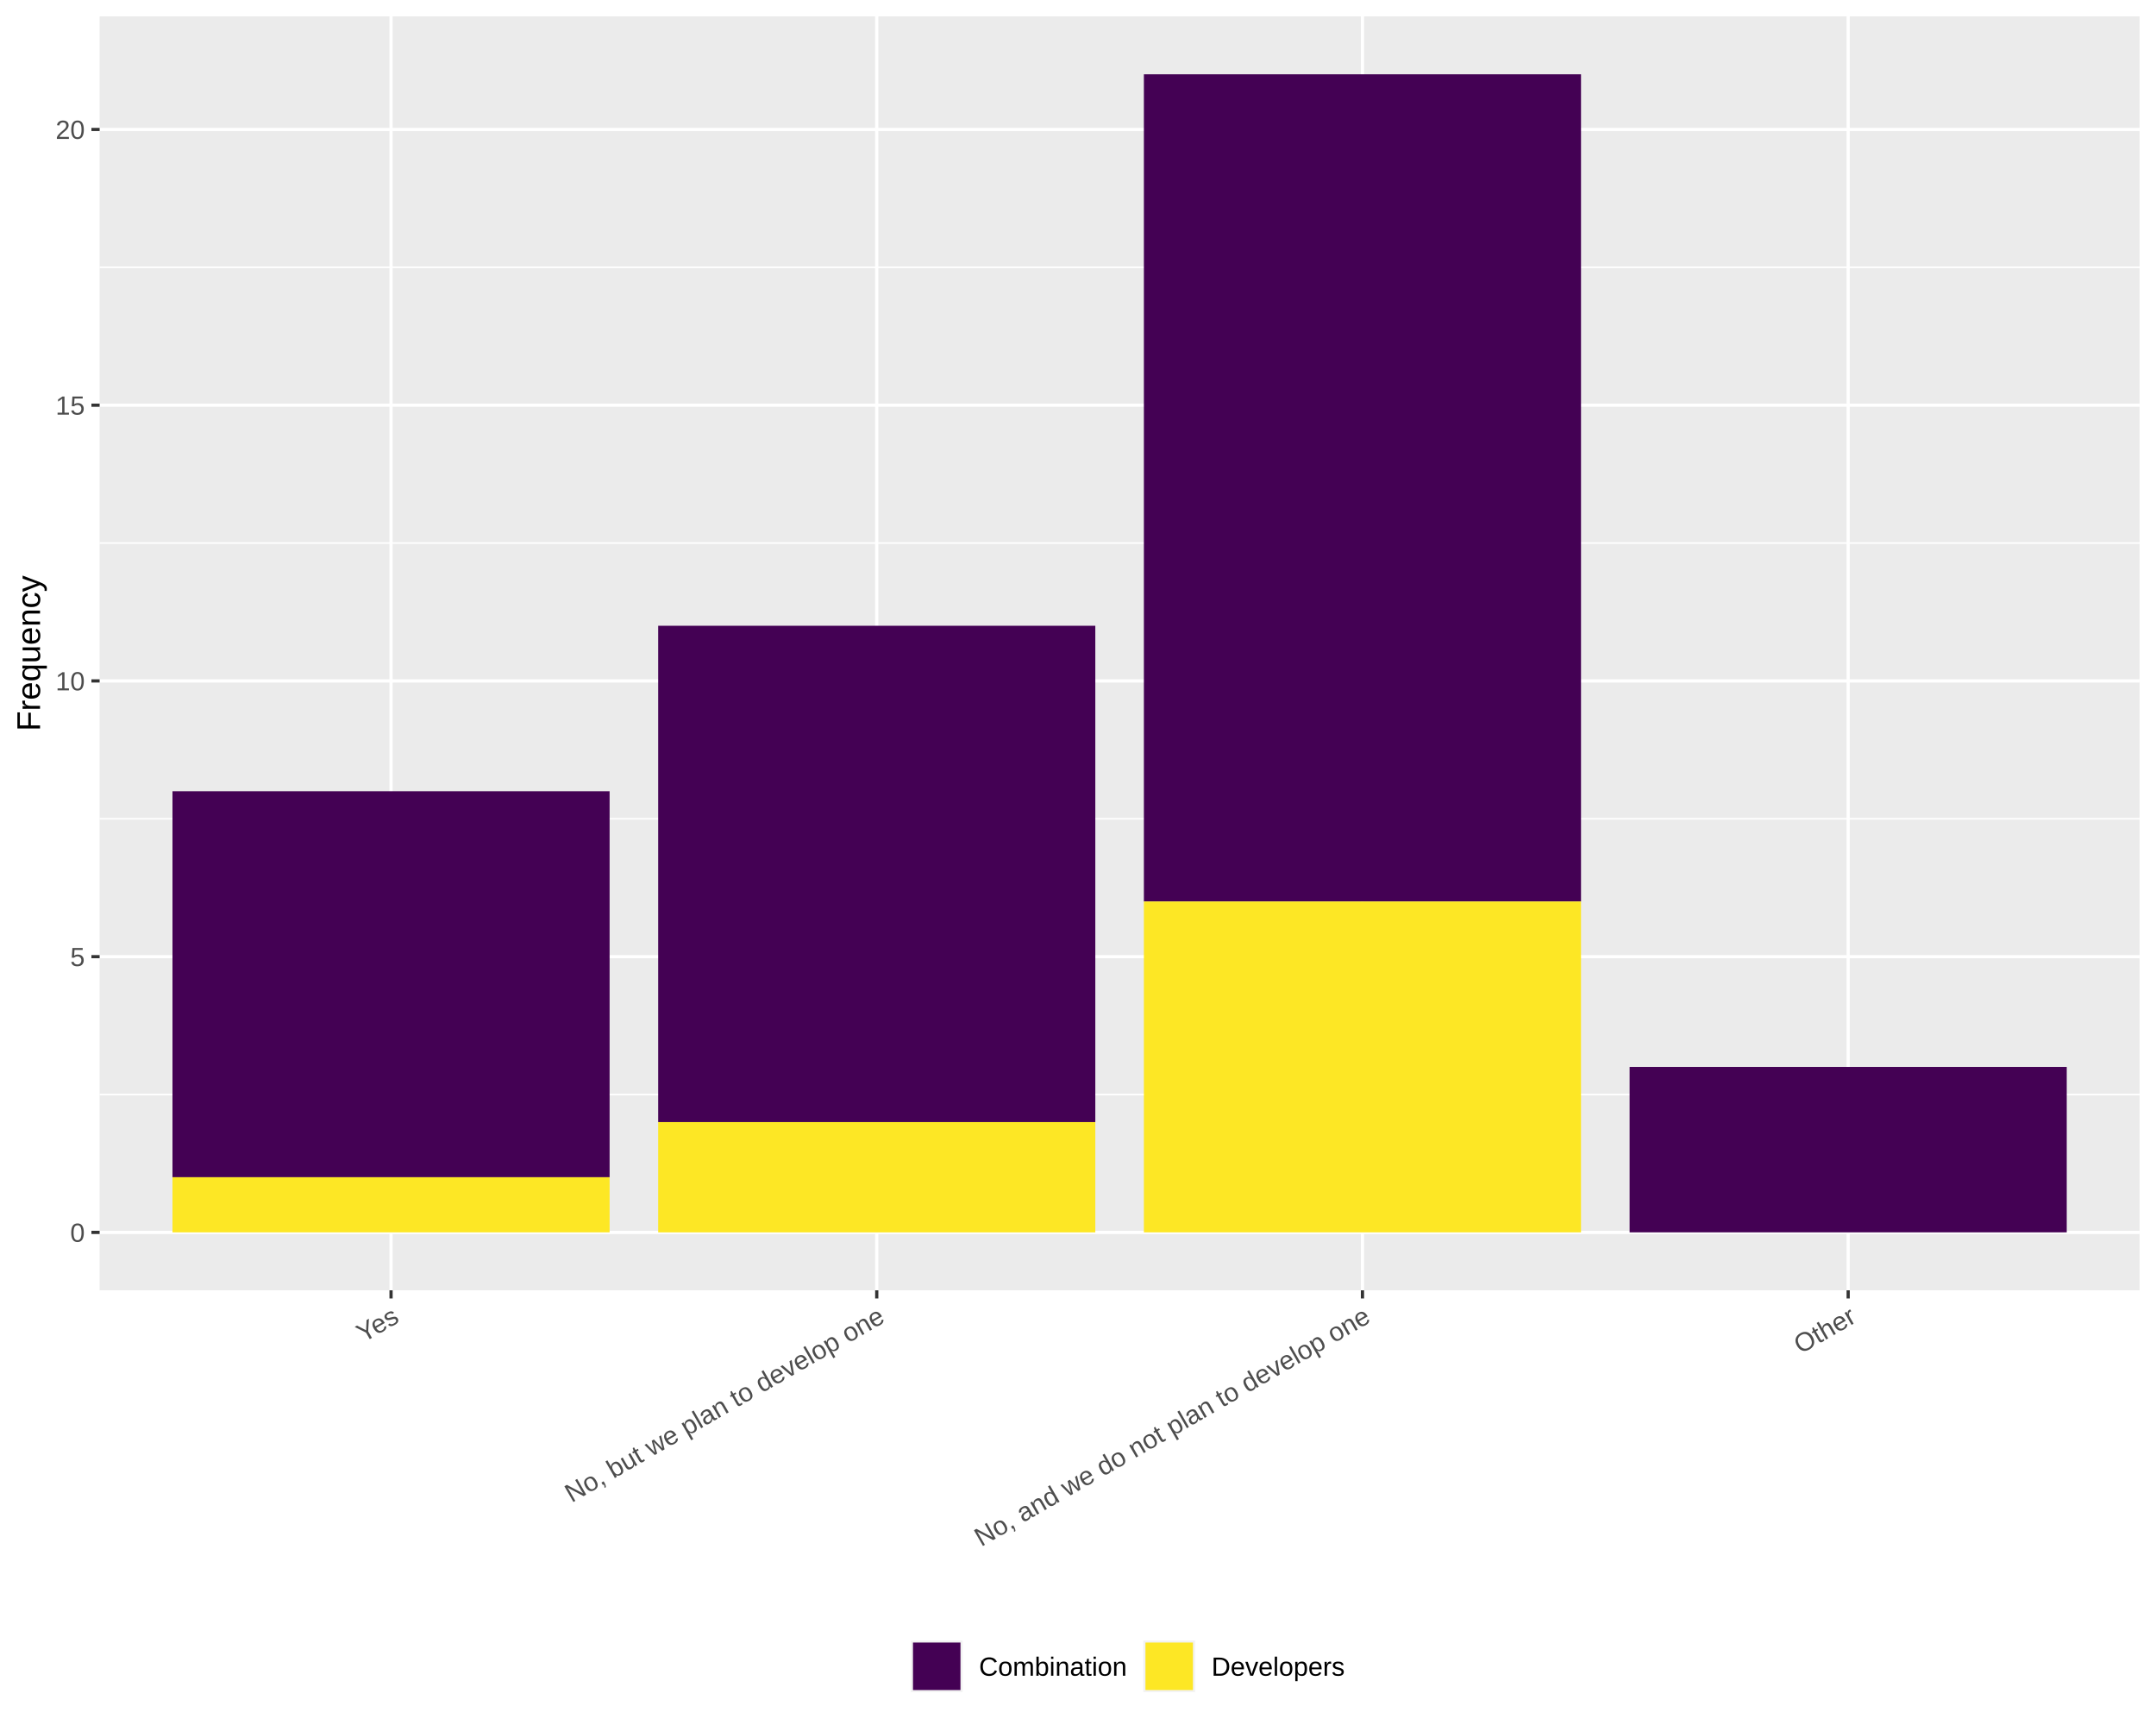
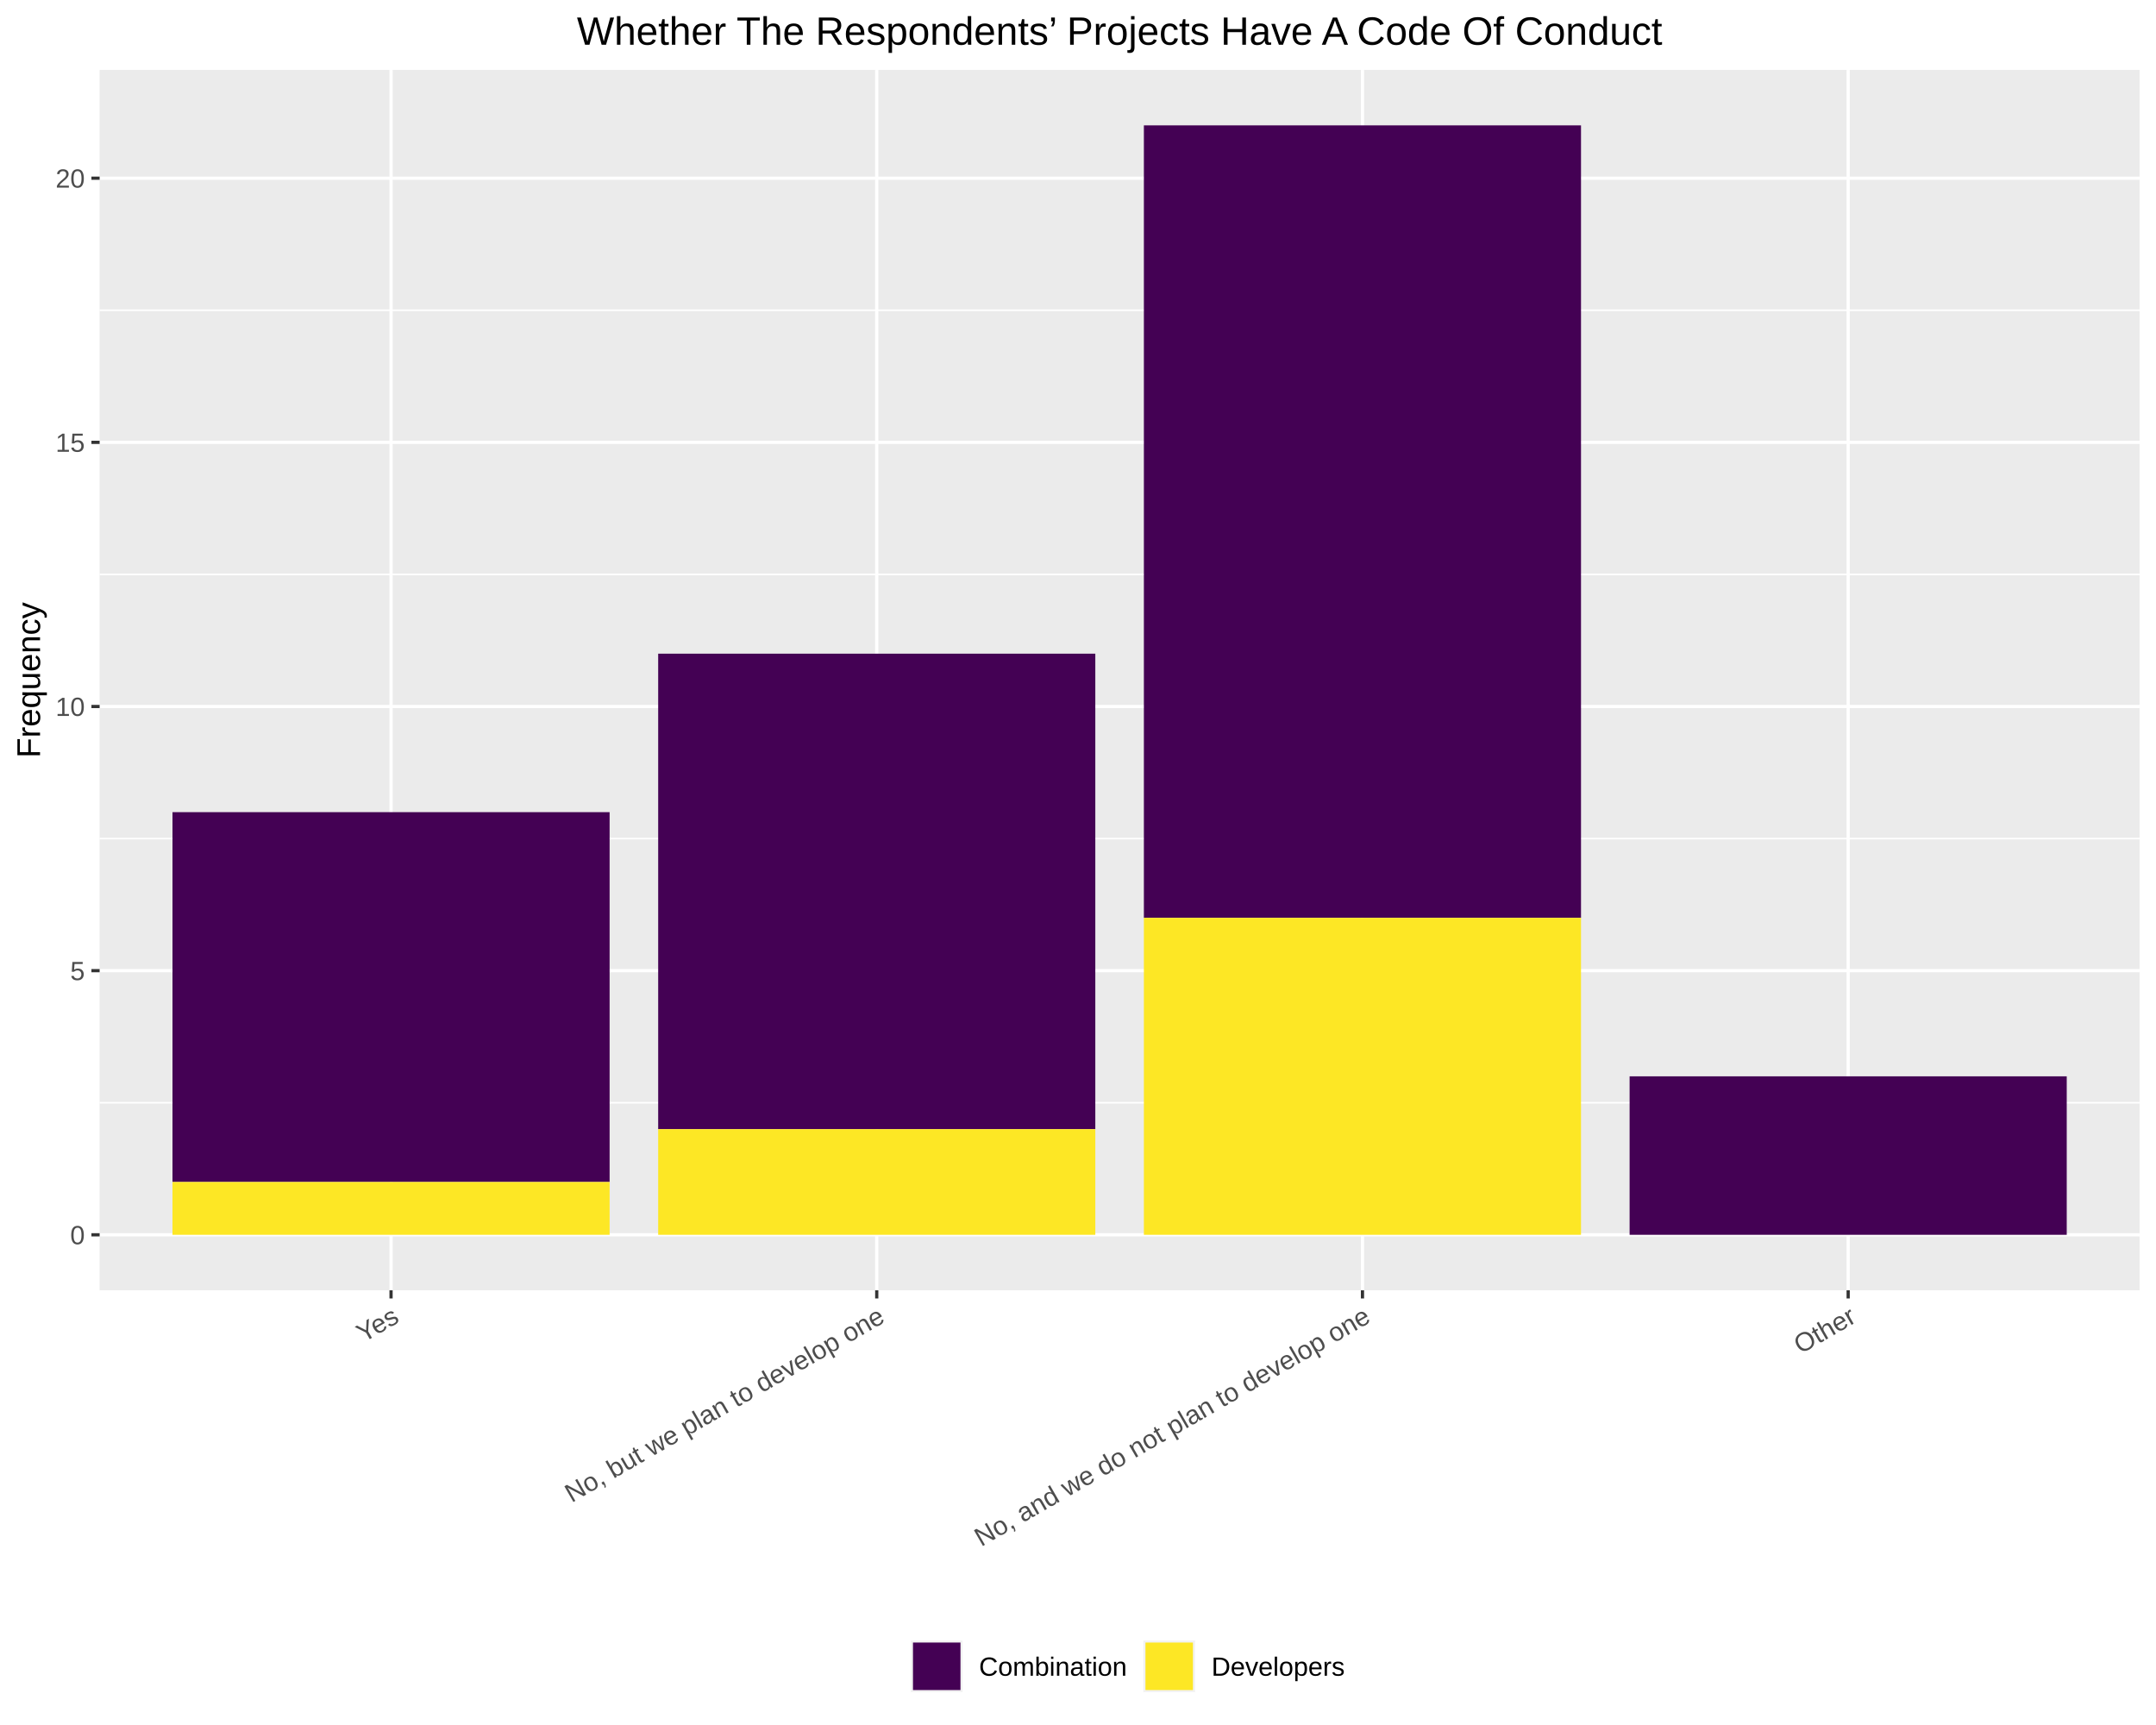
<svg xmlns="http://www.w3.org/2000/svg" class="svglite" width="720.00pt" height="576.00pt" viewBox="0 0 720.00 576.00">
  <defs>
    <style type="text/css">
    .svglite line, .svglite polyline, .svglite polygon, .svglite path, .svglite rect, .svglite circle {
      fill: none;
      stroke: #000000;
      stroke-linecap: round;
      stroke-linejoin: round;
      stroke-miterlimit: 10.00;
    }
    .svglite text {
      white-space: pre;
    }
  </style>
  </defs>
  <rect width="100%" height="100%" style="stroke: none; fill: #FFFFFF;" />
  <defs>
    <clipPath id="cpMC4wMHw3MjAuMDB8MC4wMHw1NzYuMDA=">
      <rect x="0.00" y="0.00" width="720.00" height="576.00" />
    </clipPath>
  </defs>
  <g clip-path="url(#cpMC4wMHw3MjAuMDB8MC4wMHw1NzYuMDA=)">
    <rect x="0.00" y="0.00" width="720.00" height="576.00" style="stroke-width: 1.07; stroke: #FFFFFF; fill: #FFFFFF;" />
  </g>
  <defs>
-     <clipPath id="cpMzMuMjd8NzE0LjUyfDUuNDh8NDMwLjg0">
-       <rect x="33.27" y="5.48" width="681.25" height="425.36" />
+     <clipPath id="cpMzMuMjd8NzE0LjUyfDIzLjM0fDQzMC44NA==">
+       <rect x="33.27" y="23.34" width="681.25" height="407.51" />
    </clipPath>
  </defs>
-   <g clip-path="url(#cpMzMuMjd8NzE0LjUyfDUuNDh8NDMwLjg0)">
-     <rect x="33.27" y="5.48" width="681.25" height="425.36" style="stroke-width: 1.07; stroke: none; fill: #EBEBEB;" />
-     <polyline points="33.27,365.47 714.52,365.47 " style="stroke-width: 0.53; stroke: #FFFFFF; stroke-linecap: butt;" />
-     <polyline points="33.27,273.40 714.52,273.40 " style="stroke-width: 0.53; stroke: #FFFFFF; stroke-linecap: butt;" />
-     <polyline points="33.27,181.33 714.52,181.33 " style="stroke-width: 0.53; stroke: #FFFFFF; stroke-linecap: butt;" />
-     <polyline points="33.27,89.26 714.52,89.26 " style="stroke-width: 0.53; stroke: #FFFFFF; stroke-linecap: butt;" />
-     <polyline points="33.27,411.51 714.52,411.51 " style="stroke-width: 1.07; stroke: #FFFFFF; stroke-linecap: butt;" />
-     <polyline points="33.27,319.44 714.52,319.44 " style="stroke-width: 1.07; stroke: #FFFFFF; stroke-linecap: butt;" />
-     <polyline points="33.27,227.37 714.52,227.37 " style="stroke-width: 1.07; stroke: #FFFFFF; stroke-linecap: butt;" />
-     <polyline points="33.27,135.30 714.52,135.30 " style="stroke-width: 1.07; stroke: #FFFFFF; stroke-linecap: butt;" />
-     <polyline points="33.27,43.23 714.52,43.23 " style="stroke-width: 1.07; stroke: #FFFFFF; stroke-linecap: butt;" />
-     <polyline points="130.59,430.84 130.59,5.48 " style="stroke-width: 1.07; stroke: #FFFFFF; stroke-linecap: butt;" />
-     <polyline points="292.79,430.84 292.79,5.48 " style="stroke-width: 1.07; stroke: #FFFFFF; stroke-linecap: butt;" />
-     <polyline points="455.00,430.84 455.00,5.48 " style="stroke-width: 1.07; stroke: #FFFFFF; stroke-linecap: butt;" />
-     <polyline points="617.20,430.84 617.20,5.48 " style="stroke-width: 1.07; stroke: #FFFFFF; stroke-linecap: butt;" />
-     <rect x="57.60" y="264.20" width="145.98" height="128.90" style="stroke-width: 1.07; stroke: none; stroke-linecap: square; stroke-linejoin: miter; fill: #440154;" />
-     <rect x="57.60" y="393.09" width="145.98" height="18.41" style="stroke-width: 1.07; stroke: none; stroke-linecap: square; stroke-linejoin: miter; fill: #FDE725;" />
-     <rect x="219.80" y="208.95" width="145.98" height="165.73" style="stroke-width: 1.07; stroke: none; stroke-linecap: square; stroke-linejoin: miter; fill: #440154;" />
-     <rect x="219.80" y="374.68" width="145.98" height="36.83" style="stroke-width: 1.07; stroke: none; stroke-linecap: square; stroke-linejoin: miter; fill: #FDE725;" />
-     <rect x="382.00" y="24.81" width="145.98" height="276.21" style="stroke-width: 1.07; stroke: none; stroke-linecap: square; stroke-linejoin: miter; fill: #440154;" />
-     <rect x="382.00" y="301.02" width="145.98" height="110.48" style="stroke-width: 1.07; stroke: none; stroke-linecap: square; stroke-linejoin: miter; fill: #FDE725;" />
-     <rect x="544.21" y="356.26" width="145.98" height="55.24" style="stroke-width: 1.07; stroke: none; stroke-linecap: square; stroke-linejoin: miter; fill: #440154;" />
+   <g clip-path="url(#cpMzMuMjd8NzE0LjUyfDIzLjM0fDQzMC44NA==)">
+     <rect x="33.27" y="23.34" width="681.25" height="407.51" style="stroke-width: 1.07; stroke: none; fill: #EBEBEB;" />
+     <polyline points="33.27,368.22 714.52,368.22 " style="stroke-width: 0.53; stroke: #FFFFFF; stroke-linecap: butt;" />
+     <polyline points="33.27,280.01 714.52,280.01 " style="stroke-width: 0.53; stroke: #FFFFFF; stroke-linecap: butt;" />
+     <polyline points="33.27,191.81 714.52,191.81 " style="stroke-width: 0.53; stroke: #FFFFFF; stroke-linecap: butt;" />
+     <polyline points="33.27,103.60 714.52,103.60 " style="stroke-width: 0.53; stroke: #FFFFFF; stroke-linecap: butt;" />
+     <polyline points="33.27,412.32 714.52,412.32 " style="stroke-width: 1.07; stroke: #FFFFFF; stroke-linecap: butt;" />
+     <polyline points="33.27,324.11 714.52,324.11 " style="stroke-width: 1.07; stroke: #FFFFFF; stroke-linecap: butt;" />
+     <polyline points="33.27,235.91 714.52,235.91 " style="stroke-width: 1.07; stroke: #FFFFFF; stroke-linecap: butt;" />
+     <polyline points="33.27,147.70 714.52,147.70 " style="stroke-width: 1.07; stroke: #FFFFFF; stroke-linecap: butt;" />
+     <polyline points="33.27,59.50 714.52,59.50 " style="stroke-width: 1.07; stroke: #FFFFFF; stroke-linecap: butt;" />
+     <polyline points="130.59,430.84 130.59,23.34 " style="stroke-width: 1.07; stroke: #FFFFFF; stroke-linecap: butt;" />
+     <polyline points="292.79,430.84 292.79,23.34 " style="stroke-width: 1.07; stroke: #FFFFFF; stroke-linecap: butt;" />
+     <polyline points="455.00,430.84 455.00,23.34 " style="stroke-width: 1.07; stroke: #FFFFFF; stroke-linecap: butt;" />
+     <polyline points="617.20,430.84 617.20,23.34 " style="stroke-width: 1.07; stroke: #FFFFFF; stroke-linecap: butt;" />
+     <rect x="57.60" y="271.19" width="145.98" height="123.49" style="stroke-width: 1.07; stroke: none; stroke-linecap: square; stroke-linejoin: miter; fill: #440154;" />
+     <rect x="57.60" y="394.68" width="145.98" height="17.64" style="stroke-width: 1.07; stroke: none; stroke-linecap: square; stroke-linejoin: miter; fill: #FDE725;" />
+     <rect x="219.80" y="218.27" width="145.98" height="158.77" style="stroke-width: 1.07; stroke: none; stroke-linecap: square; stroke-linejoin: miter; fill: #440154;" />
+     <rect x="219.80" y="377.04" width="145.98" height="35.28" style="stroke-width: 1.07; stroke: none; stroke-linecap: square; stroke-linejoin: miter; fill: #FDE725;" />
+     <rect x="382.00" y="41.86" width="145.98" height="264.61" style="stroke-width: 1.07; stroke: none; stroke-linecap: square; stroke-linejoin: miter; fill: #440154;" />
+     <rect x="382.00" y="306.47" width="145.98" height="105.85" style="stroke-width: 1.07; stroke: none; stroke-linecap: square; stroke-linejoin: miter; fill: #FDE725;" />
+     <rect x="544.21" y="359.40" width="145.98" height="52.92" style="stroke-width: 1.07; stroke: none; stroke-linecap: square; stroke-linejoin: miter; fill: #440154;" />
  </g>
  <g clip-path="url(#cpMC4wMHw3MjAuMDB8MC4wMHw1NzYuMDA=)">
-     <text x="28.34" y="414.66" text-anchor="end" style="font-size: 8.80px;fill: #4D4D4D; font-family: &quot;Arial&quot;;" textLength="4.90px" lengthAdjust="spacingAndGlyphs">0</text>
-     <text x="28.34" y="322.59" text-anchor="end" style="font-size: 8.80px;fill: #4D4D4D; font-family: &quot;Arial&quot;;" textLength="4.90px" lengthAdjust="spacingAndGlyphs">5</text>
-     <text x="28.34" y="230.52" text-anchor="end" style="font-size: 8.80px;fill: #4D4D4D; font-family: &quot;Arial&quot;;" textLength="9.79px" lengthAdjust="spacingAndGlyphs">10</text>
-     <text x="28.34" y="138.45" text-anchor="end" style="font-size: 8.80px;fill: #4D4D4D; font-family: &quot;Arial&quot;;" textLength="9.79px" lengthAdjust="spacingAndGlyphs">15</text>
-     <text x="28.34" y="46.38" text-anchor="end" style="font-size: 8.80px;fill: #4D4D4D; font-family: &quot;Arial&quot;;" textLength="9.79px" lengthAdjust="spacingAndGlyphs">20</text>
-     <polyline points="30.53,411.51 33.27,411.51 " style="stroke-width: 1.07; stroke: #333333; stroke-linecap: butt;" />
-     <polyline points="30.53,319.44 33.27,319.44 " style="stroke-width: 1.07; stroke: #333333; stroke-linecap: butt;" />
-     <polyline points="30.53,227.37 33.27,227.37 " style="stroke-width: 1.07; stroke: #333333; stroke-linecap: butt;" />
-     <polyline points="30.53,135.30 33.27,135.30 " style="stroke-width: 1.07; stroke: #333333; stroke-linecap: butt;" />
-     <polyline points="30.53,43.23 33.27,43.23 " style="stroke-width: 1.07; stroke: #333333; stroke-linecap: butt;" />
+     <text x="28.34" y="415.47" text-anchor="end" style="font-size: 8.80px;fill: #4D4D4D; font-family: &quot;Arial&quot;;" textLength="4.90px" lengthAdjust="spacingAndGlyphs">0</text>
+     <text x="28.34" y="327.27" text-anchor="end" style="font-size: 8.80px;fill: #4D4D4D; font-family: &quot;Arial&quot;;" textLength="4.90px" lengthAdjust="spacingAndGlyphs">5</text>
+     <text x="28.34" y="239.06" text-anchor="end" style="font-size: 8.80px;fill: #4D4D4D; font-family: &quot;Arial&quot;;" textLength="9.79px" lengthAdjust="spacingAndGlyphs">10</text>
+     <text x="28.34" y="150.86" text-anchor="end" style="font-size: 8.80px;fill: #4D4D4D; font-family: &quot;Arial&quot;;" textLength="9.79px" lengthAdjust="spacingAndGlyphs">15</text>
+     <text x="28.34" y="62.65" text-anchor="end" style="font-size: 8.80px;fill: #4D4D4D; font-family: &quot;Arial&quot;;" textLength="9.79px" lengthAdjust="spacingAndGlyphs">20</text>
+     <polyline points="30.53,412.32 33.27,412.32 " style="stroke-width: 1.07; stroke: #333333; stroke-linecap: butt;" />
+     <polyline points="30.53,324.11 33.27,324.11 " style="stroke-width: 1.07; stroke: #333333; stroke-linecap: butt;" />
+     <polyline points="30.53,235.91 33.27,235.91 " style="stroke-width: 1.07; stroke: #333333; stroke-linecap: butt;" />
+     <polyline points="30.53,147.70 33.27,147.70 " style="stroke-width: 1.07; stroke: #333333; stroke-linecap: butt;" />
+     <polyline points="30.53,59.50 33.27,59.50 " style="stroke-width: 1.07; stroke: #333333; stroke-linecap: butt;" />
    <polyline points="130.59,433.58 130.59,430.84 " style="stroke-width: 1.07; stroke: #333333; stroke-linecap: butt;" />
    <polyline points="292.79,433.58 292.79,430.84 " style="stroke-width: 1.07; stroke: #333333; stroke-linecap: butt;" />
    <polyline points="455.00,433.58 455.00,430.84 " style="stroke-width: 1.07; stroke: #333333; stroke-linecap: butt;" />
    <polyline points="617.20,433.58 617.20,430.84 " style="stroke-width: 1.07; stroke: #333333; stroke-linecap: butt;" />
    <text transform="translate(133.74,441.23) rotate(-30)" text-anchor="end" style="font-size: 8.80px;fill: #4D4D4D; font-family: &quot;Arial&quot;;" textLength="15.16px" lengthAdjust="spacingAndGlyphs">Yes</text>
    <text transform="translate(295.95,441.23) rotate(-30)" text-anchor="end" style="font-size: 8.80px;fill: #4D4D4D; font-family: &quot;Arial&quot;;" textLength="121.31px" lengthAdjust="spacingAndGlyphs">No, but we plan to develop one</text>
    <text transform="translate(458.15,441.23) rotate(-30)" text-anchor="end" style="font-size: 8.80px;fill: #4D4D4D; font-family: &quot;Arial&quot;;" textLength="150.67px" lengthAdjust="spacingAndGlyphs">No, and we do not plan to develop one</text>
    <text transform="translate(620.35,441.23) rotate(-30)" text-anchor="end" style="font-size: 8.80px;fill: #4D4D4D; font-family: &quot;Arial&quot;;" textLength="22.00px" lengthAdjust="spacingAndGlyphs">Other</text>
-     <text transform="translate(13.37,218.16) rotate(-90)" text-anchor="middle" style="font-size: 11.00px; font-family: &quot;Arial&quot;;" textLength="51.98px" lengthAdjust="spacingAndGlyphs">Frequency</text>
+     <text transform="translate(13.37,227.09) rotate(-90)" text-anchor="middle" style="font-size: 11.00px; font-family: &quot;Arial&quot;;" textLength="51.98px" lengthAdjust="spacingAndGlyphs">Frequency</text>
    <rect x="293.22" y="542.28" width="161.35" height="28.24" style="stroke-width: 1.07; stroke: none; fill: #FFFFFF;" />
    <rect x="304.18" y="547.76" width="17.28" height="17.28" style="stroke-width: 1.07; stroke: none; fill: #F2F2F2;" />
    <rect x="304.89" y="548.47" width="15.86" height="15.86" style="stroke-width: 1.07; stroke: none; stroke-linecap: square; stroke-linejoin: miter; fill: #440154;" />
    <rect x="381.82" y="547.76" width="17.28" height="17.28" style="stroke-width: 1.07; stroke: none; fill: #F2F2F2;" />
    <rect x="382.53" y="548.47" width="15.86" height="15.86" style="stroke-width: 1.07; stroke: none; stroke-linecap: square; stroke-linejoin: miter; fill: #FDE725;" />
    <text x="326.94" y="559.55" style="font-size: 8.80px; font-family: &quot;Arial&quot;;" textLength="49.40px" lengthAdjust="spacingAndGlyphs">Combination</text>
    <text x="404.58" y="559.55" style="font-size: 8.80px; font-family: &quot;Arial&quot;;" textLength="44.51px" lengthAdjust="spacingAndGlyphs">Developers</text>
+     <text x="373.89" y="14.94" text-anchor="middle" style="font-size: 13.20px; font-family: &quot;Arial&quot;;" textLength="364.41px" lengthAdjust="spacingAndGlyphs">Whether The Respondents’ Projects Have A Code Of Conduct</text>
  </g>
</svg>
